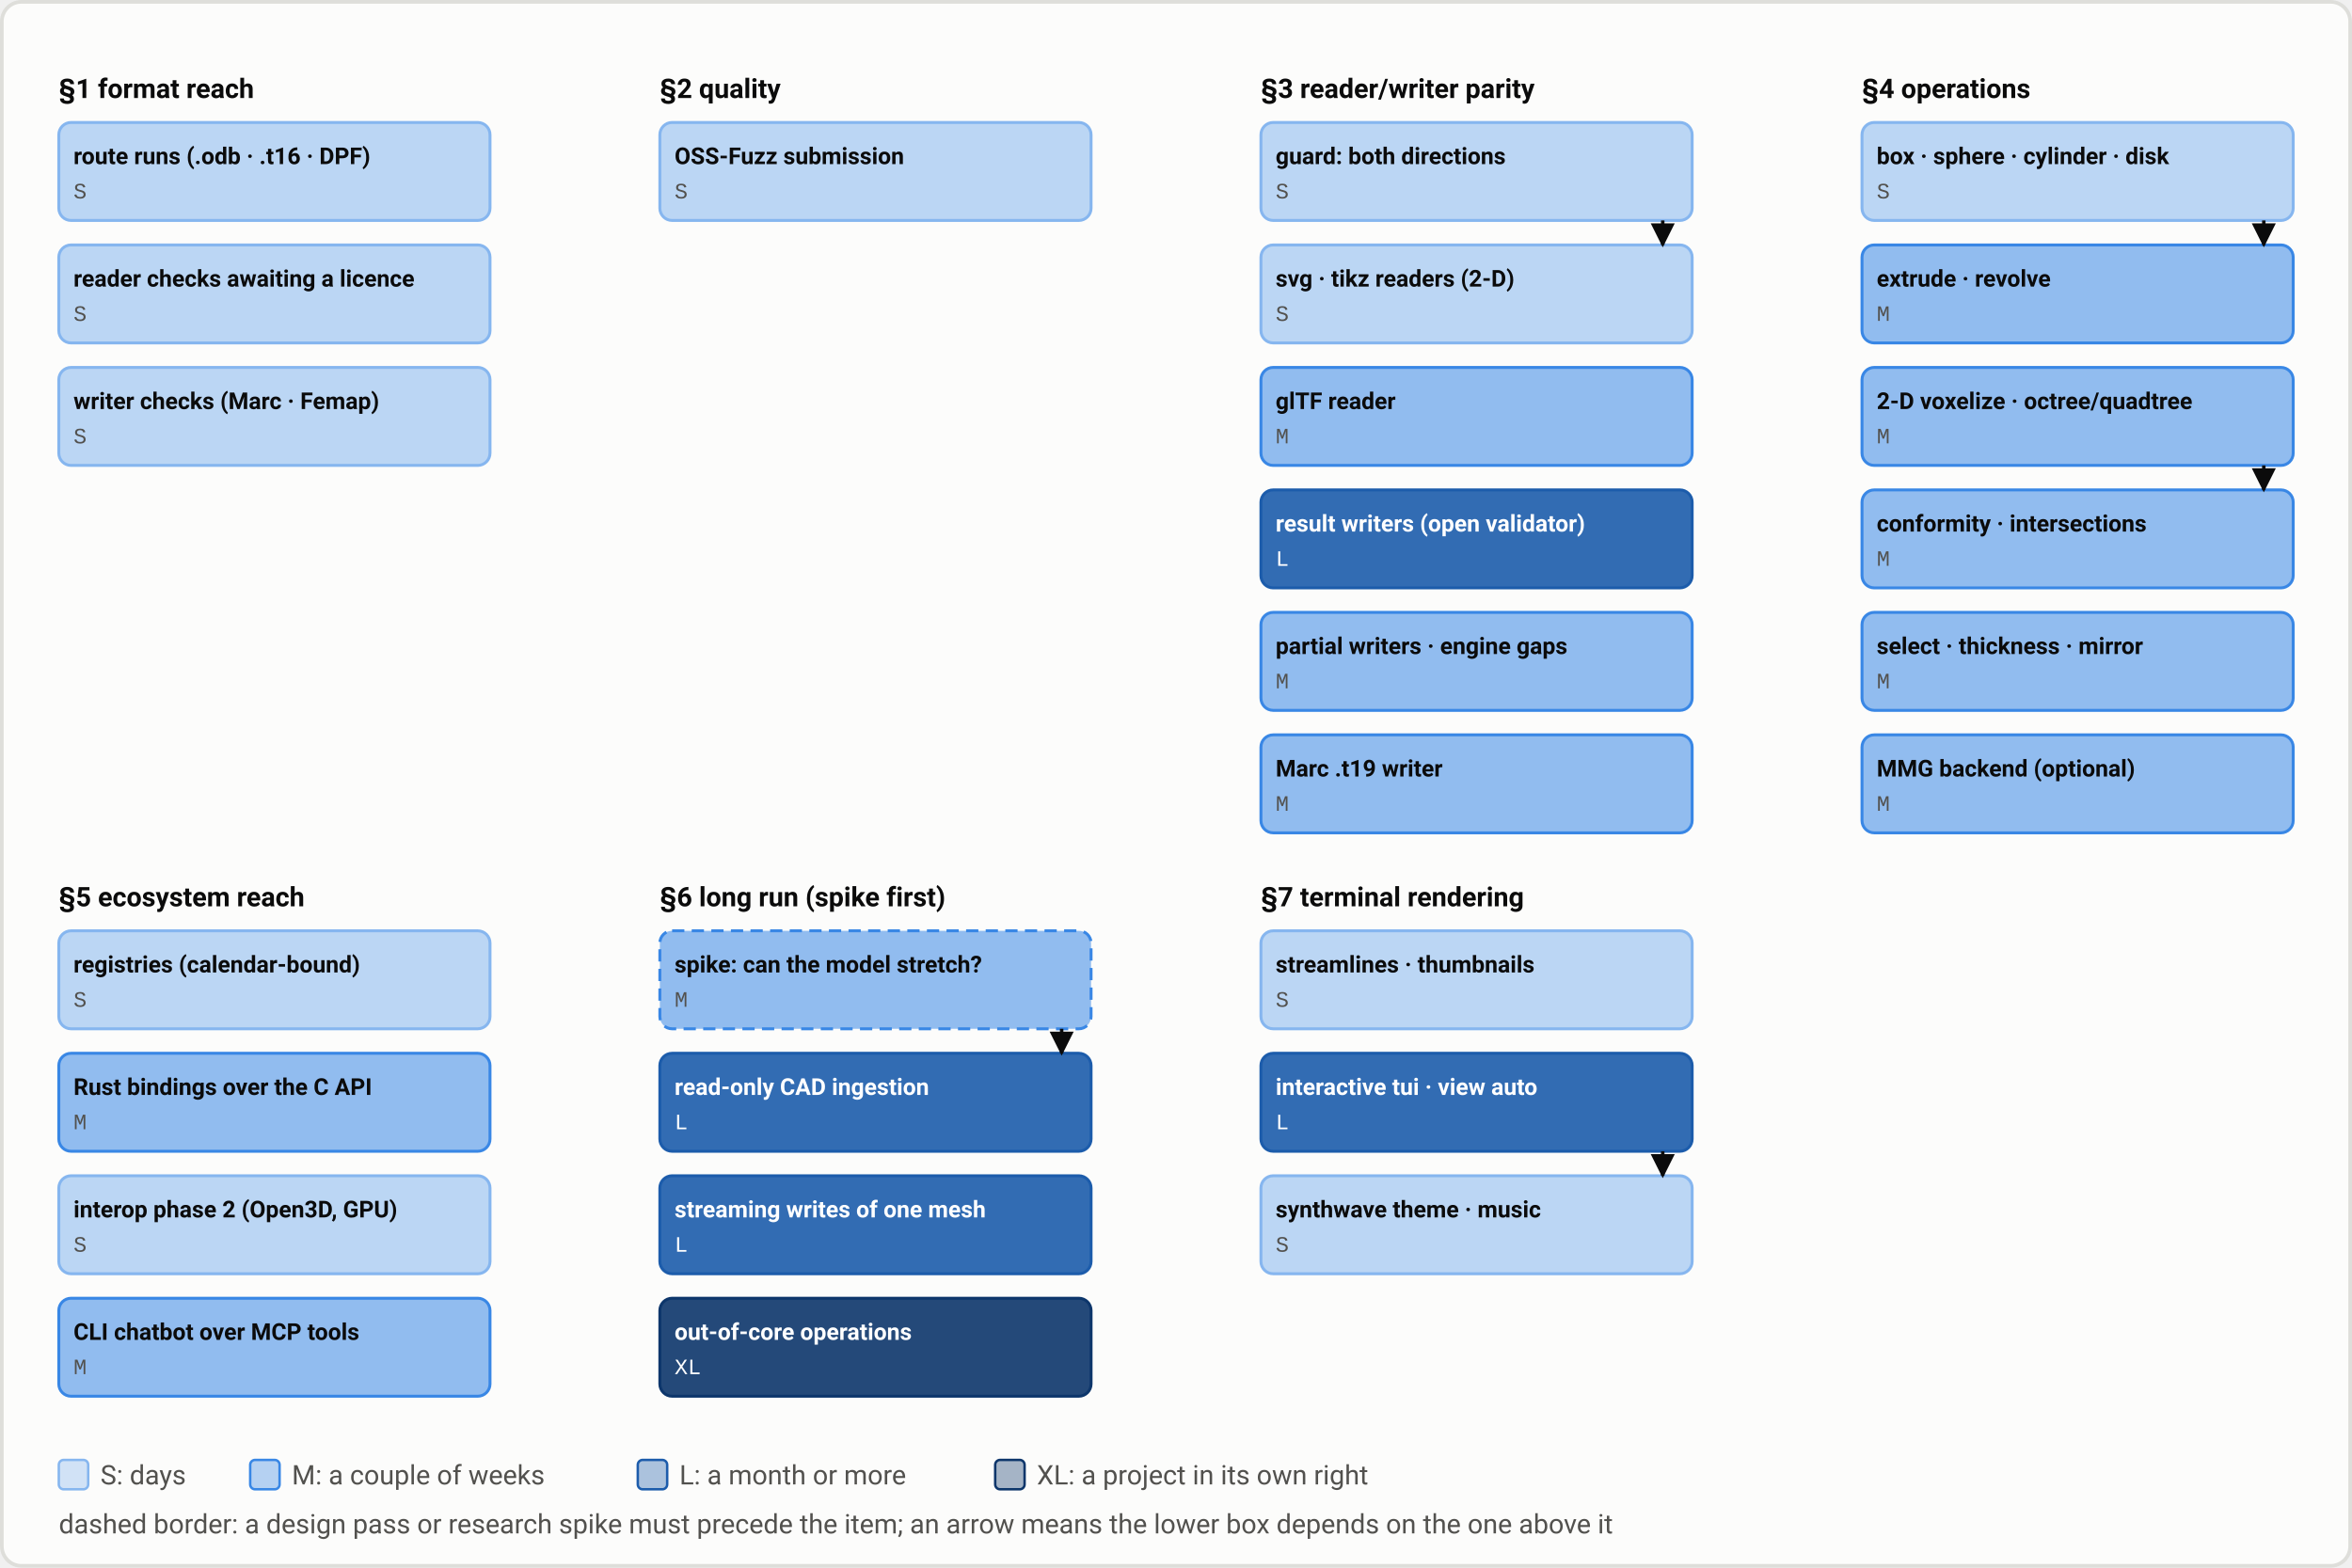
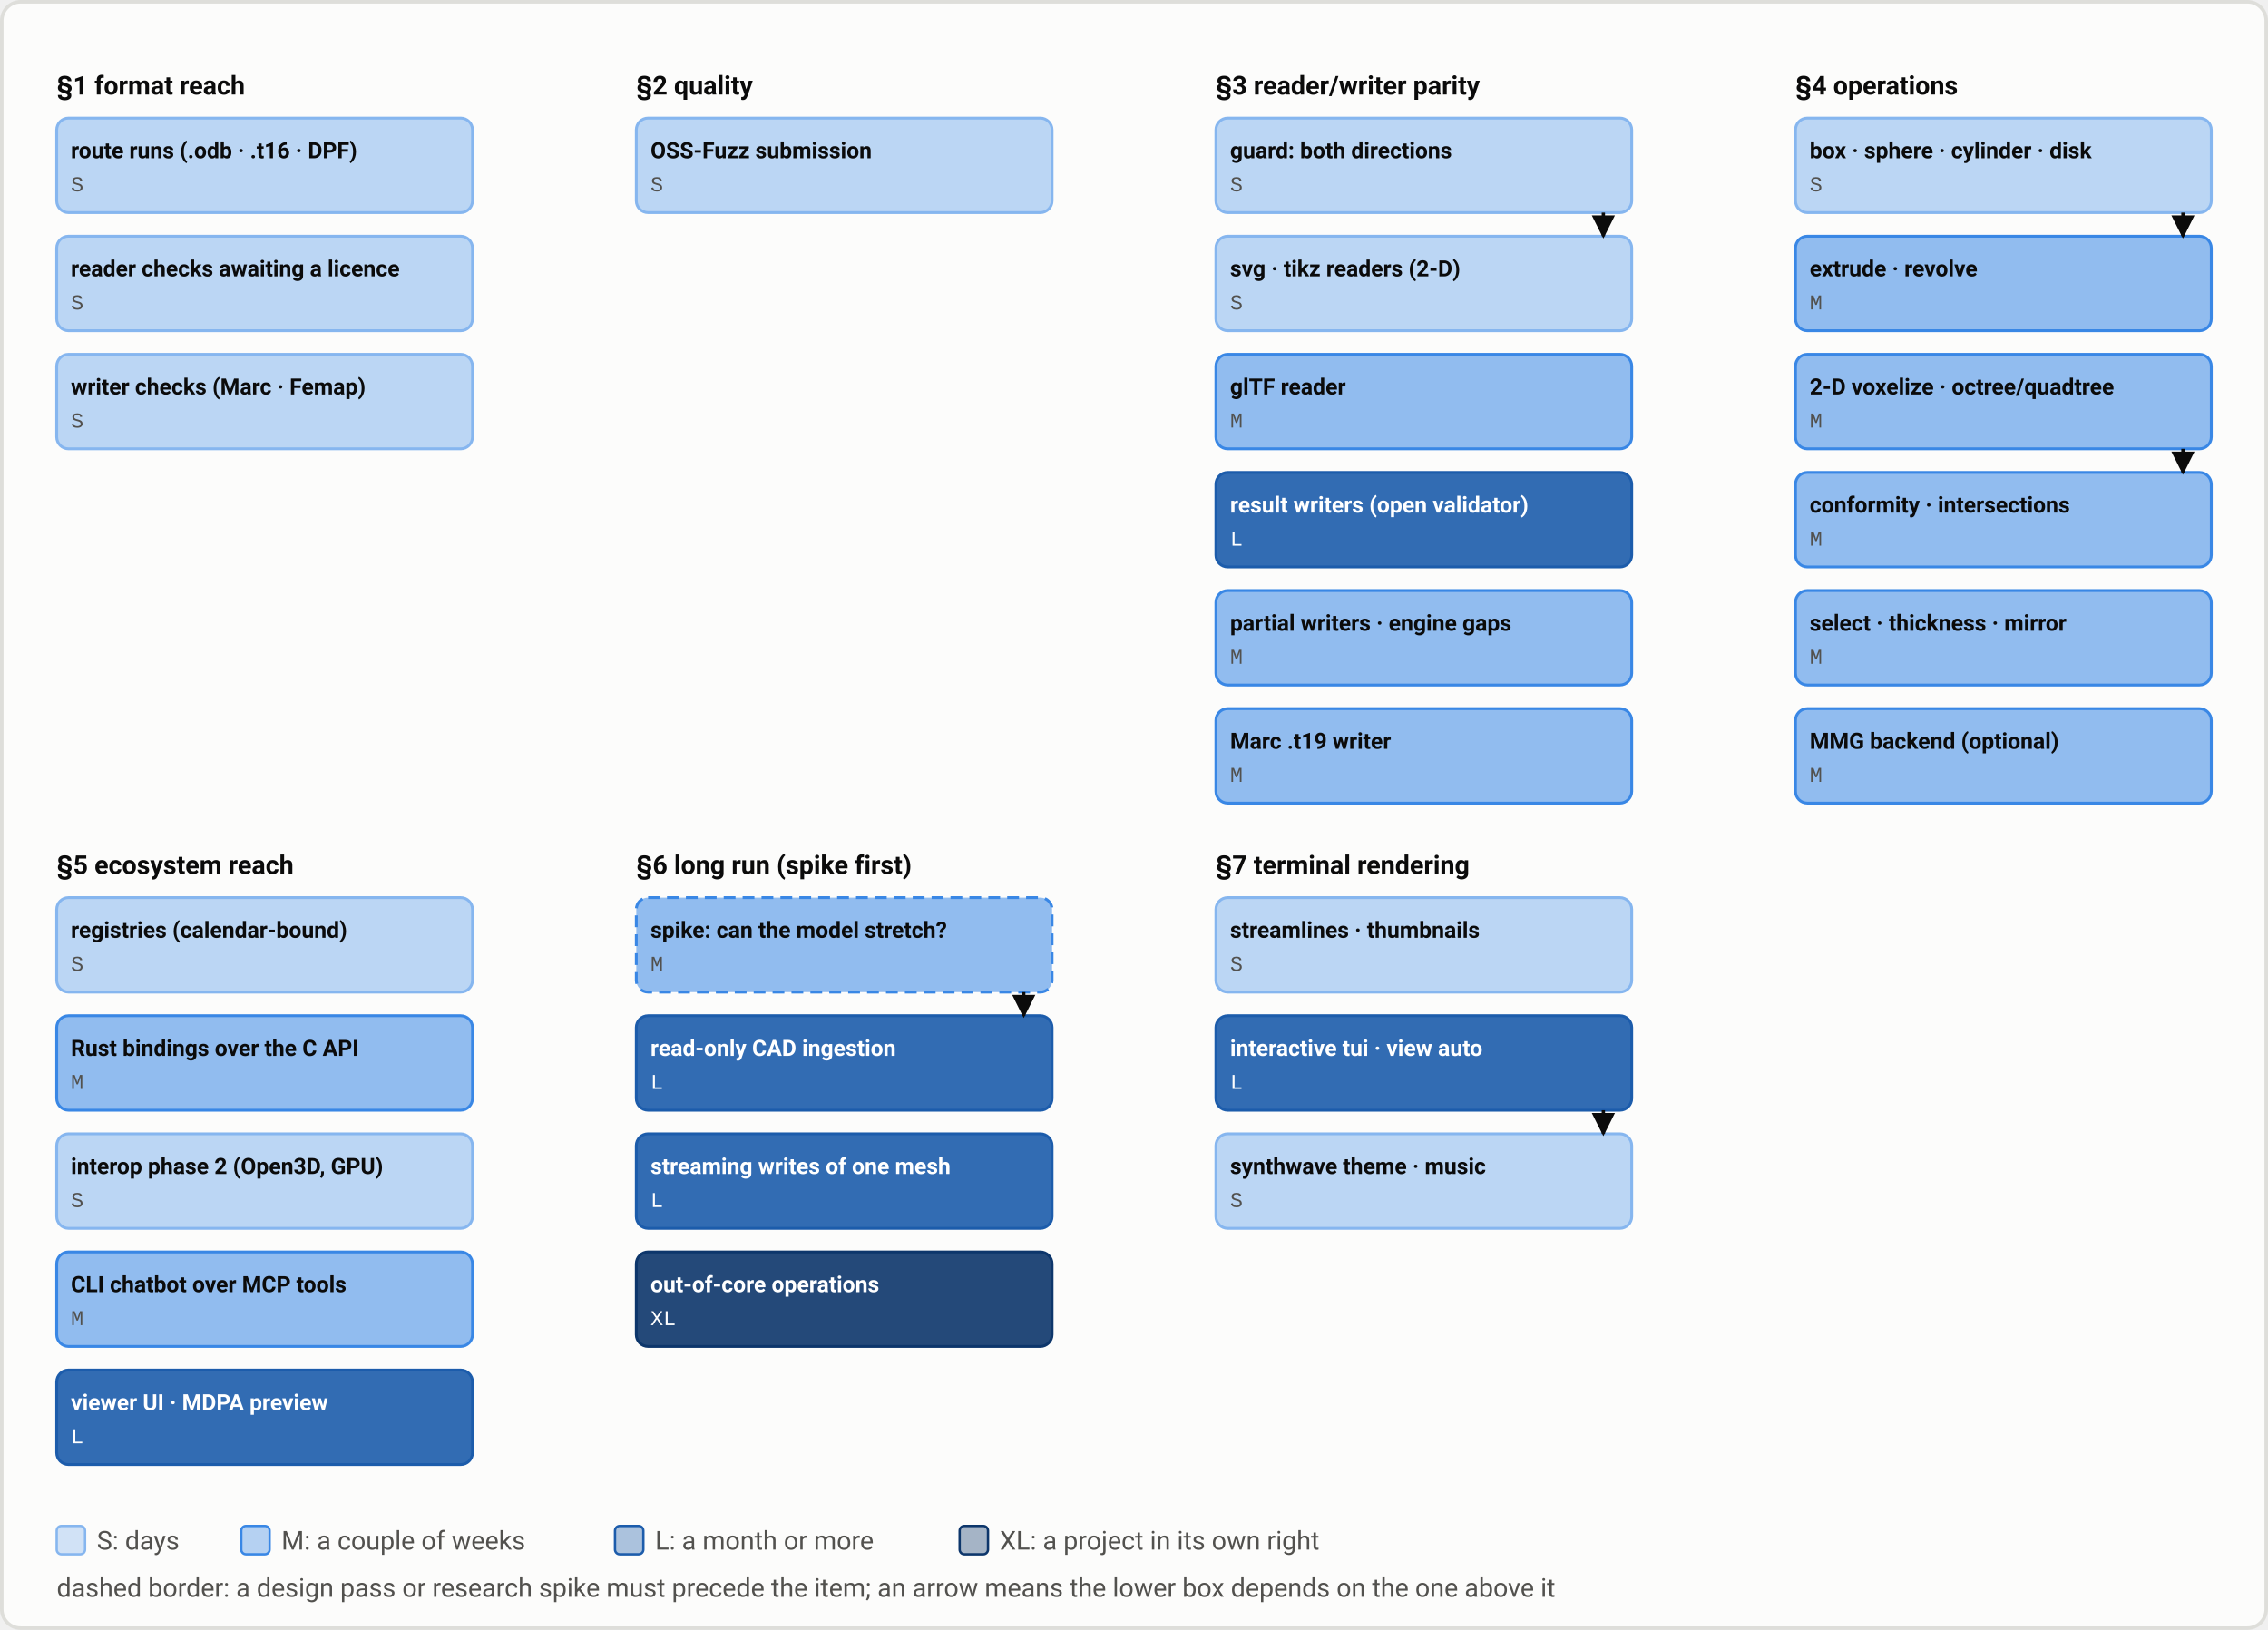
- <svg xmlns="http://www.w3.org/2000/svg" viewBox="0 0 960 640" width="960" height="640" font-family="system-ui, -apple-system, 'Segoe UI', Roboto, sans-serif" role="img" aria-label="The roadmap at a glance: open items by section, in recommended order, shaded by effort">
+ <svg xmlns="http://www.w3.org/2000/svg" viewBox="0 0 960 690" width="960" height="690" font-family="system-ui, -apple-system, 'Segoe UI', Roboto, sans-serif" role="img" aria-label="The roadmap at a glance: open items by section, in recommended order, shaded by effort">
  <defs>
    <marker id="arrow-0b0b0b" viewBox="0 0 10 10" refX="9" refY="5" markerWidth="7" markerHeight="7" orient="auto-start-reverse">
      <path d="M 0 0 L 10 5 L 0 10 z" fill="#0b0b0b" />
    </marker>
  </defs>
-   <rect x="0.75" y="0.75" width="958.5" height="638.5" rx="8" fill="#fcfcfb" stroke="#dededa" stroke-width="1.5" />
+   <rect x="0.75" y="0.75" width="958.5" height="688.5" rx="8" fill="#fcfcfb" stroke="#dededa" stroke-width="1.5" />
  <text x="24" y="40" font-family="system-ui, -apple-system, 'Segoe UI', Roboto, sans-serif" font-size="11" font-weight="700" fill="#0b0b0b">§1 format reach</text>
  <rect x="24" y="50" width="176" height="40" rx="5" fill="#86b6ef" fill-opacity="0.55" stroke="#86b6ef" stroke-width="1.2" />
  <text x="30" y="67" font-family="system-ui, -apple-system, 'Segoe UI', Roboto, sans-serif" font-size="9.5" font-weight="600" fill="#0b0b0b">route runs (.odb · .t16 · DPF)</text>
  <text x="30" y="81" font-family="ui-monospace, SFMono-Regular, Menlo, Consolas, 'Liberation Mono', monospace" font-size="9" fill="#52514e">S</text>
  <rect x="24" y="100" width="176" height="40" rx="5" fill="#86b6ef" fill-opacity="0.55" stroke="#86b6ef" stroke-width="1.2" />
  <text x="30" y="117" font-family="system-ui, -apple-system, 'Segoe UI', Roboto, sans-serif" font-size="9.5" font-weight="600" fill="#0b0b0b">reader checks awaiting a licence</text>
  <text x="30" y="131" font-family="ui-monospace, SFMono-Regular, Menlo, Consolas, 'Liberation Mono', monospace" font-size="9" fill="#52514e">S</text>
  <rect x="24" y="150" width="176" height="40" rx="5" fill="#86b6ef" fill-opacity="0.55" stroke="#86b6ef" stroke-width="1.2" />
  <text x="30" y="167" font-family="system-ui, -apple-system, 'Segoe UI', Roboto, sans-serif" font-size="9.5" font-weight="600" fill="#0b0b0b">writer checks (Marc · Femap)</text>
  <text x="30" y="181" font-family="ui-monospace, SFMono-Regular, Menlo, Consolas, 'Liberation Mono', monospace" font-size="9" fill="#52514e">S</text>
  <text x="269.33" y="40" font-family="system-ui, -apple-system, 'Segoe UI', Roboto, sans-serif" font-size="11" font-weight="700" fill="#0b0b0b">§2 quality</text>
  <rect x="269.33" y="50" width="176" height="40" rx="5" fill="#86b6ef" fill-opacity="0.55" stroke="#86b6ef" stroke-width="1.2" />
  <text x="275.33" y="67" font-family="system-ui, -apple-system, 'Segoe UI', Roboto, sans-serif" font-size="9.5" font-weight="600" fill="#0b0b0b">OSS-Fuzz submission</text>
  <text x="275.33" y="81" font-family="ui-monospace, SFMono-Regular, Menlo, Consolas, 'Liberation Mono', monospace" font-size="9" fill="#52514e">S</text>
  <text x="514.67" y="40" font-family="system-ui, -apple-system, 'Segoe UI', Roboto, sans-serif" font-size="11" font-weight="700" fill="#0b0b0b">§3 reader/writer parity</text>
  <rect x="514.67" y="50" width="176" height="40" rx="5" fill="#86b6ef" fill-opacity="0.55" stroke="#86b6ef" stroke-width="1.2" />
  <text x="520.67" y="67" font-family="system-ui, -apple-system, 'Segoe UI', Roboto, sans-serif" font-size="9.5" font-weight="600" fill="#0b0b0b">guard: both directions</text>
  <text x="520.67" y="81" font-family="ui-monospace, SFMono-Regular, Menlo, Consolas, 'Liberation Mono', monospace" font-size="9" fill="#52514e">S</text>
  <rect x="514.67" y="100" width="176" height="40" rx="5" fill="#86b6ef" fill-opacity="0.55" stroke="#86b6ef" stroke-width="1.2" />
  <text x="520.67" y="117" font-family="system-ui, -apple-system, 'Segoe UI', Roboto, sans-serif" font-size="9.5" font-weight="600" fill="#0b0b0b">svg · tikz readers (2-D)</text>
  <text x="520.67" y="131" font-family="ui-monospace, SFMono-Regular, Menlo, Consolas, 'Liberation Mono', monospace" font-size="9" fill="#52514e">S</text>
  <rect x="514.67" y="150" width="176" height="40" rx="5" fill="#3987e5" fill-opacity="0.55" stroke="#3987e5" stroke-width="1.2" />
  <text x="520.67" y="167" font-family="system-ui, -apple-system, 'Segoe UI', Roboto, sans-serif" font-size="9.5" font-weight="600" fill="#0b0b0b">glTF reader</text>
  <text x="520.67" y="181" font-family="ui-monospace, SFMono-Regular, Menlo, Consolas, 'Liberation Mono', monospace" font-size="9" fill="#52514e">M</text>
  <rect x="514.67" y="200" width="176" height="40" rx="5" fill="#1c5cab" fill-opacity="0.9" stroke="#1c5cab" stroke-width="1.2" />
  <text x="520.67" y="217" font-family="system-ui, -apple-system, 'Segoe UI', Roboto, sans-serif" font-size="9.5" font-weight="600" fill="#ffffff">result writers (open validator)</text>
  <text x="520.67" y="231" font-family="ui-monospace, SFMono-Regular, Menlo, Consolas, 'Liberation Mono', monospace" font-size="9" fill="#ffffff">L</text>
  <rect x="514.67" y="250" width="176" height="40" rx="5" fill="#3987e5" fill-opacity="0.55" stroke="#3987e5" stroke-width="1.2" />
  <text x="520.67" y="267" font-family="system-ui, -apple-system, 'Segoe UI', Roboto, sans-serif" font-size="9.5" font-weight="600" fill="#0b0b0b">partial writers · engine gaps</text>
  <text x="520.67" y="281" font-family="ui-monospace, SFMono-Regular, Menlo, Consolas, 'Liberation Mono', monospace" font-size="9" fill="#52514e">M</text>
  <rect x="514.67" y="300" width="176" height="40" rx="5" fill="#3987e5" fill-opacity="0.55" stroke="#3987e5" stroke-width="1.2" />
  <text x="520.67" y="317" font-family="system-ui, -apple-system, 'Segoe UI', Roboto, sans-serif" font-size="9.5" font-weight="600" fill="#0b0b0b">Marc .t19 writer</text>
  <text x="520.67" y="331" font-family="ui-monospace, SFMono-Regular, Menlo, Consolas, 'Liberation Mono', monospace" font-size="9" fill="#52514e">M</text>
  <line x1="678.67" y1="90" x2="678.67" y2="100" stroke="#0b0b0b" stroke-width="1.4" marker-end="url(#arrow-0b0b0b)" />
  <text x="760" y="40" font-family="system-ui, -apple-system, 'Segoe UI', Roboto, sans-serif" font-size="11" font-weight="700" fill="#0b0b0b">§4 operations</text>
  <rect x="760" y="50" width="176" height="40" rx="5" fill="#86b6ef" fill-opacity="0.55" stroke="#86b6ef" stroke-width="1.2" />
  <text x="766" y="67" font-family="system-ui, -apple-system, 'Segoe UI', Roboto, sans-serif" font-size="9.5" font-weight="600" fill="#0b0b0b">box · sphere · cylinder · disk</text>
  <text x="766" y="81" font-family="ui-monospace, SFMono-Regular, Menlo, Consolas, 'Liberation Mono', monospace" font-size="9" fill="#52514e">S</text>
  <rect x="760" y="100" width="176" height="40" rx="5" fill="#3987e5" fill-opacity="0.55" stroke="#3987e5" stroke-width="1.2" />
  <text x="766" y="117" font-family="system-ui, -apple-system, 'Segoe UI', Roboto, sans-serif" font-size="9.5" font-weight="600" fill="#0b0b0b">extrude · revolve</text>
  <text x="766" y="131" font-family="ui-monospace, SFMono-Regular, Menlo, Consolas, 'Liberation Mono', monospace" font-size="9" fill="#52514e">M</text>
  <rect x="760" y="150" width="176" height="40" rx="5" fill="#3987e5" fill-opacity="0.55" stroke="#3987e5" stroke-width="1.2" />
  <text x="766" y="167" font-family="system-ui, -apple-system, 'Segoe UI', Roboto, sans-serif" font-size="9.5" font-weight="600" fill="#0b0b0b">2-D voxelize · octree/quadtree</text>
  <text x="766" y="181" font-family="ui-monospace, SFMono-Regular, Menlo, Consolas, 'Liberation Mono', monospace" font-size="9" fill="#52514e">M</text>
  <rect x="760" y="200" width="176" height="40" rx="5" fill="#3987e5" fill-opacity="0.55" stroke="#3987e5" stroke-width="1.2" />
  <text x="766" y="217" font-family="system-ui, -apple-system, 'Segoe UI', Roboto, sans-serif" font-size="9.5" font-weight="600" fill="#0b0b0b">conformity · intersections</text>
  <text x="766" y="231" font-family="ui-monospace, SFMono-Regular, Menlo, Consolas, 'Liberation Mono', monospace" font-size="9" fill="#52514e">M</text>
  <rect x="760" y="250" width="176" height="40" rx="5" fill="#3987e5" fill-opacity="0.55" stroke="#3987e5" stroke-width="1.2" />
  <text x="766" y="267" font-family="system-ui, -apple-system, 'Segoe UI', Roboto, sans-serif" font-size="9.5" font-weight="600" fill="#0b0b0b">select · thickness · mirror</text>
  <text x="766" y="281" font-family="ui-monospace, SFMono-Regular, Menlo, Consolas, 'Liberation Mono', monospace" font-size="9" fill="#52514e">M</text>
  <rect x="760" y="300" width="176" height="40" rx="5" fill="#3987e5" fill-opacity="0.55" stroke="#3987e5" stroke-width="1.2" />
  <text x="766" y="317" font-family="system-ui, -apple-system, 'Segoe UI', Roboto, sans-serif" font-size="9.5" font-weight="600" fill="#0b0b0b">MMG backend (optional)</text>
  <text x="766" y="331" font-family="ui-monospace, SFMono-Regular, Menlo, Consolas, 'Liberation Mono', monospace" font-size="9" fill="#52514e">M</text>
  <line x1="924" y1="90" x2="924" y2="100" stroke="#0b0b0b" stroke-width="1.4" marker-end="url(#arrow-0b0b0b)" />
  <line x1="924" y1="190" x2="924" y2="200" stroke="#0b0b0b" stroke-width="1.4" marker-end="url(#arrow-0b0b0b)" />
  <text x="24" y="370" font-family="system-ui, -apple-system, 'Segoe UI', Roboto, sans-serif" font-size="11" font-weight="700" fill="#0b0b0b">§5 ecosystem reach</text>
  <rect x="24" y="380" width="176" height="40" rx="5" fill="#86b6ef" fill-opacity="0.55" stroke="#86b6ef" stroke-width="1.2" />
  <text x="30" y="397" font-family="system-ui, -apple-system, 'Segoe UI', Roboto, sans-serif" font-size="9.5" font-weight="600" fill="#0b0b0b">registries (calendar-bound)</text>
  <text x="30" y="411" font-family="ui-monospace, SFMono-Regular, Menlo, Consolas, 'Liberation Mono', monospace" font-size="9" fill="#52514e">S</text>
  <rect x="24" y="430" width="176" height="40" rx="5" fill="#3987e5" fill-opacity="0.55" stroke="#3987e5" stroke-width="1.2" />
  <text x="30" y="447" font-family="system-ui, -apple-system, 'Segoe UI', Roboto, sans-serif" font-size="9.5" font-weight="600" fill="#0b0b0b">Rust bindings over the C API</text>
  <text x="30" y="461" font-family="ui-monospace, SFMono-Regular, Menlo, Consolas, 'Liberation Mono', monospace" font-size="9" fill="#52514e">M</text>
  <rect x="24" y="480" width="176" height="40" rx="5" fill="#86b6ef" fill-opacity="0.55" stroke="#86b6ef" stroke-width="1.2" />
  <text x="30" y="497" font-family="system-ui, -apple-system, 'Segoe UI', Roboto, sans-serif" font-size="9.5" font-weight="600" fill="#0b0b0b">interop phase 2 (Open3D, GPU)</text>
  <text x="30" y="511" font-family="ui-monospace, SFMono-Regular, Menlo, Consolas, 'Liberation Mono', monospace" font-size="9" fill="#52514e">S</text>
  <rect x="24" y="530" width="176" height="40" rx="5" fill="#3987e5" fill-opacity="0.55" stroke="#3987e5" stroke-width="1.2" />
  <text x="30" y="547" font-family="system-ui, -apple-system, 'Segoe UI', Roboto, sans-serif" font-size="9.5" font-weight="600" fill="#0b0b0b">CLI chatbot over MCP tools</text>
  <text x="30" y="561" font-family="ui-monospace, SFMono-Regular, Menlo, Consolas, 'Liberation Mono', monospace" font-size="9" fill="#52514e">M</text>
+   <rect x="24" y="580" width="176" height="40" rx="5" fill="#1c5cab" fill-opacity="0.9" stroke="#1c5cab" stroke-width="1.2" />
+   <text x="30" y="597" font-family="system-ui, -apple-system, 'Segoe UI', Roboto, sans-serif" font-size="9.5" font-weight="600" fill="#ffffff">viewer UI · MDPA preview</text>
+   <text x="30" y="611" font-family="ui-monospace, SFMono-Regular, Menlo, Consolas, 'Liberation Mono', monospace" font-size="9" fill="#ffffff">L</text>
  <text x="269.33" y="370" font-family="system-ui, -apple-system, 'Segoe UI', Roboto, sans-serif" font-size="11" font-weight="700" fill="#0b0b0b">§6 long run (spike first)</text>
  <rect x="269.33" y="380" width="176" height="40" rx="5" fill="#3987e5" fill-opacity="0.55" stroke="#3987e5" stroke-width="1.2" stroke-dasharray="5 3" />
  <text x="275.33" y="397" font-family="system-ui, -apple-system, 'Segoe UI', Roboto, sans-serif" font-size="9.5" font-weight="600" fill="#0b0b0b">spike: can the model stretch?</text>
  <text x="275.33" y="411" font-family="ui-monospace, SFMono-Regular, Menlo, Consolas, 'Liberation Mono', monospace" font-size="9" fill="#52514e">M</text>
  <rect x="269.33" y="430" width="176" height="40" rx="5" fill="#1c5cab" fill-opacity="0.9" stroke="#1c5cab" stroke-width="1.2" />
  <text x="275.33" y="447" font-family="system-ui, -apple-system, 'Segoe UI', Roboto, sans-serif" font-size="9.5" font-weight="600" fill="#ffffff">read-only CAD ingestion</text>
  <text x="275.33" y="461" font-family="ui-monospace, SFMono-Regular, Menlo, Consolas, 'Liberation Mono', monospace" font-size="9" fill="#ffffff">L</text>
  <rect x="269.33" y="480" width="176" height="40" rx="5" fill="#1c5cab" fill-opacity="0.9" stroke="#1c5cab" stroke-width="1.2" />
  <text x="275.33" y="497" font-family="system-ui, -apple-system, 'Segoe UI', Roboto, sans-serif" font-size="9.5" font-weight="600" fill="#ffffff">streaming writes of one mesh</text>
  <text x="275.33" y="511" font-family="ui-monospace, SFMono-Regular, Menlo, Consolas, 'Liberation Mono', monospace" font-size="9" fill="#ffffff">L</text>
  <rect x="269.33" y="530" width="176" height="40" rx="5" fill="#0d366b" fill-opacity="0.9" stroke="#0d366b" stroke-width="1.2" />
  <text x="275.33" y="547" font-family="system-ui, -apple-system, 'Segoe UI', Roboto, sans-serif" font-size="9.5" font-weight="600" fill="#ffffff">out-of-core operations</text>
  <text x="275.33" y="561" font-family="ui-monospace, SFMono-Regular, Menlo, Consolas, 'Liberation Mono', monospace" font-size="9" fill="#ffffff">XL</text>
  <line x1="433.33" y1="420" x2="433.33" y2="430" stroke="#0b0b0b" stroke-width="1.4" marker-end="url(#arrow-0b0b0b)" />
  <text x="514.67" y="370" font-family="system-ui, -apple-system, 'Segoe UI', Roboto, sans-serif" font-size="11" font-weight="700" fill="#0b0b0b">§7 terminal rendering</text>
  <rect x="514.67" y="380" width="176" height="40" rx="5" fill="#86b6ef" fill-opacity="0.55" stroke="#86b6ef" stroke-width="1.2" />
  <text x="520.67" y="397" font-family="system-ui, -apple-system, 'Segoe UI', Roboto, sans-serif" font-size="9.5" font-weight="600" fill="#0b0b0b">streamlines · thumbnails</text>
  <text x="520.67" y="411" font-family="ui-monospace, SFMono-Regular, Menlo, Consolas, 'Liberation Mono', monospace" font-size="9" fill="#52514e">S</text>
  <rect x="514.67" y="430" width="176" height="40" rx="5" fill="#1c5cab" fill-opacity="0.9" stroke="#1c5cab" stroke-width="1.2" />
  <text x="520.67" y="447" font-family="system-ui, -apple-system, 'Segoe UI', Roboto, sans-serif" font-size="9.5" font-weight="600" fill="#ffffff">interactive tui · view auto</text>
  <text x="520.67" y="461" font-family="ui-monospace, SFMono-Regular, Menlo, Consolas, 'Liberation Mono', monospace" font-size="9" fill="#ffffff">L</text>
  <rect x="514.67" y="480" width="176" height="40" rx="5" fill="#86b6ef" fill-opacity="0.55" stroke="#86b6ef" stroke-width="1.2" />
  <text x="520.67" y="497" font-family="system-ui, -apple-system, 'Segoe UI', Roboto, sans-serif" font-size="9.5" font-weight="600" fill="#0b0b0b">synthwave theme · music</text>
  <text x="520.67" y="511" font-family="ui-monospace, SFMono-Regular, Menlo, Consolas, 'Liberation Mono', monospace" font-size="9" fill="#52514e">S</text>
  <line x1="678.67" y1="470" x2="678.67" y2="480" stroke="#0b0b0b" stroke-width="1.4" marker-end="url(#arrow-0b0b0b)" />
-   <rect x="24" y="596" width="12" height="12" rx="2" fill="#86b6ef" fill-opacity="0.36" stroke="#86b6ef" stroke-width="1" />
-   <text x="41" y="606" font-family="system-ui, -apple-system, 'Segoe UI', Roboto, sans-serif" font-size="11" fill="#52514e">S: days</text>
-   <rect x="102.12" y="596" width="12" height="12" rx="2" fill="#3987e5" fill-opacity="0.36" stroke="#3987e5" stroke-width="1" />
-   <text x="119.12" y="606" font-family="system-ui, -apple-system, 'Segoe UI', Roboto, sans-serif" font-size="11" fill="#52514e">M: a couple of weeks</text>
-   <rect x="260.32" y="596" width="12" height="12" rx="2" fill="#1c5cab" fill-opacity="0.36" stroke="#1c5cab" stroke-width="1" />
-   <text x="277.32" y="606" font-family="system-ui, -apple-system, 'Segoe UI', Roboto, sans-serif" font-size="11" fill="#52514e">L: a month or more</text>
-   <rect x="406.2" y="596" width="12" height="12" rx="2" fill="#0d366b" fill-opacity="0.36" stroke="#0d366b" stroke-width="1" />
-   <text x="423.2" y="606" font-family="system-ui, -apple-system, 'Segoe UI', Roboto, sans-serif" font-size="11" fill="#52514e">XL: a project in its own right</text>
-   <text x="24" y="626" font-family="system-ui, -apple-system, 'Segoe UI', Roboto, sans-serif" font-size="11" fill="#52514e">dashed border: a design pass or research spike must precede the item; an arrow means the lower box depends on the one above it</text>
+   <rect x="24" y="646" width="12" height="12" rx="2" fill="#86b6ef" fill-opacity="0.36" stroke="#86b6ef" stroke-width="1" />
+   <text x="41" y="656" font-family="system-ui, -apple-system, 'Segoe UI', Roboto, sans-serif" font-size="11" fill="#52514e">S: days</text>
+   <rect x="102.12" y="646" width="12" height="12" rx="2" fill="#3987e5" fill-opacity="0.36" stroke="#3987e5" stroke-width="1" />
+   <text x="119.12" y="656" font-family="system-ui, -apple-system, 'Segoe UI', Roboto, sans-serif" font-size="11" fill="#52514e">M: a couple of weeks</text>
+   <rect x="260.32" y="646" width="12" height="12" rx="2" fill="#1c5cab" fill-opacity="0.36" stroke="#1c5cab" stroke-width="1" />
+   <text x="277.32" y="656" font-family="system-ui, -apple-system, 'Segoe UI', Roboto, sans-serif" font-size="11" fill="#52514e">L: a month or more</text>
+   <rect x="406.2" y="646" width="12" height="12" rx="2" fill="#0d366b" fill-opacity="0.36" stroke="#0d366b" stroke-width="1" />
+   <text x="423.2" y="656" font-family="system-ui, -apple-system, 'Segoe UI', Roboto, sans-serif" font-size="11" fill="#52514e">XL: a project in its own right</text>
+   <text x="24" y="676" font-family="system-ui, -apple-system, 'Segoe UI', Roboto, sans-serif" font-size="11" fill="#52514e">dashed border: a design pass or research spike must precede the item; an arrow means the lower box depends on the one above it</text>
</svg>
